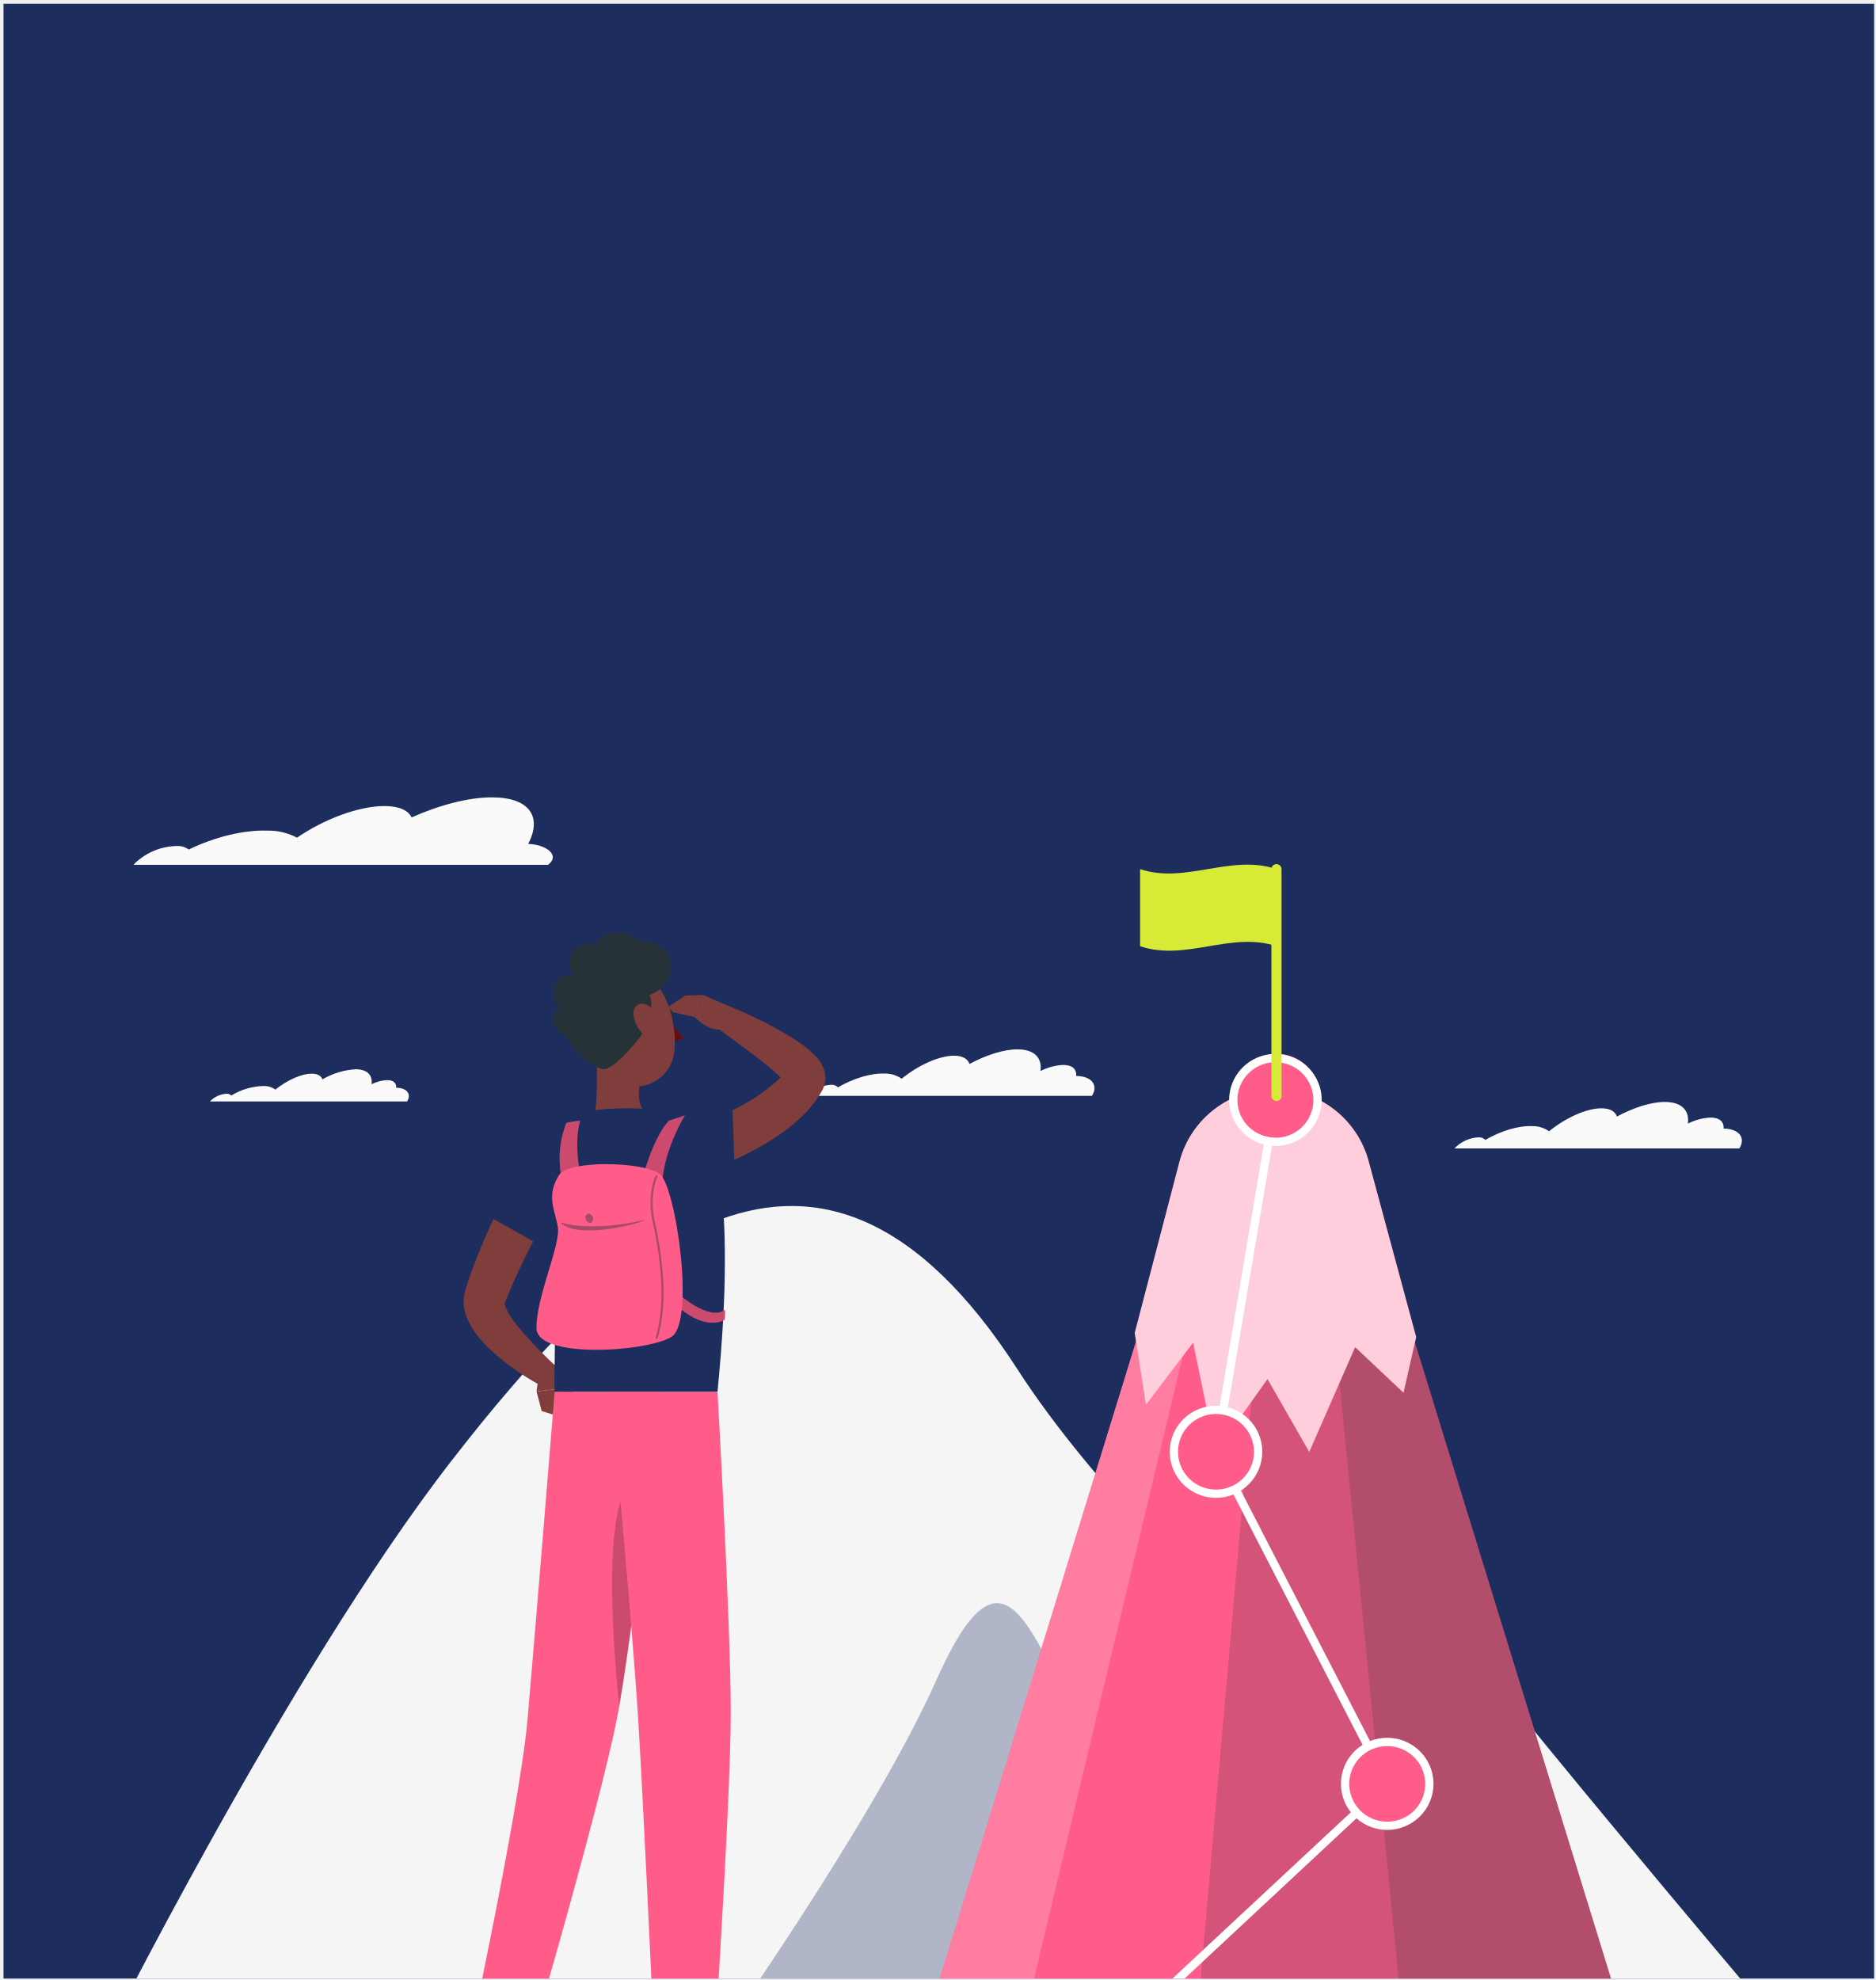
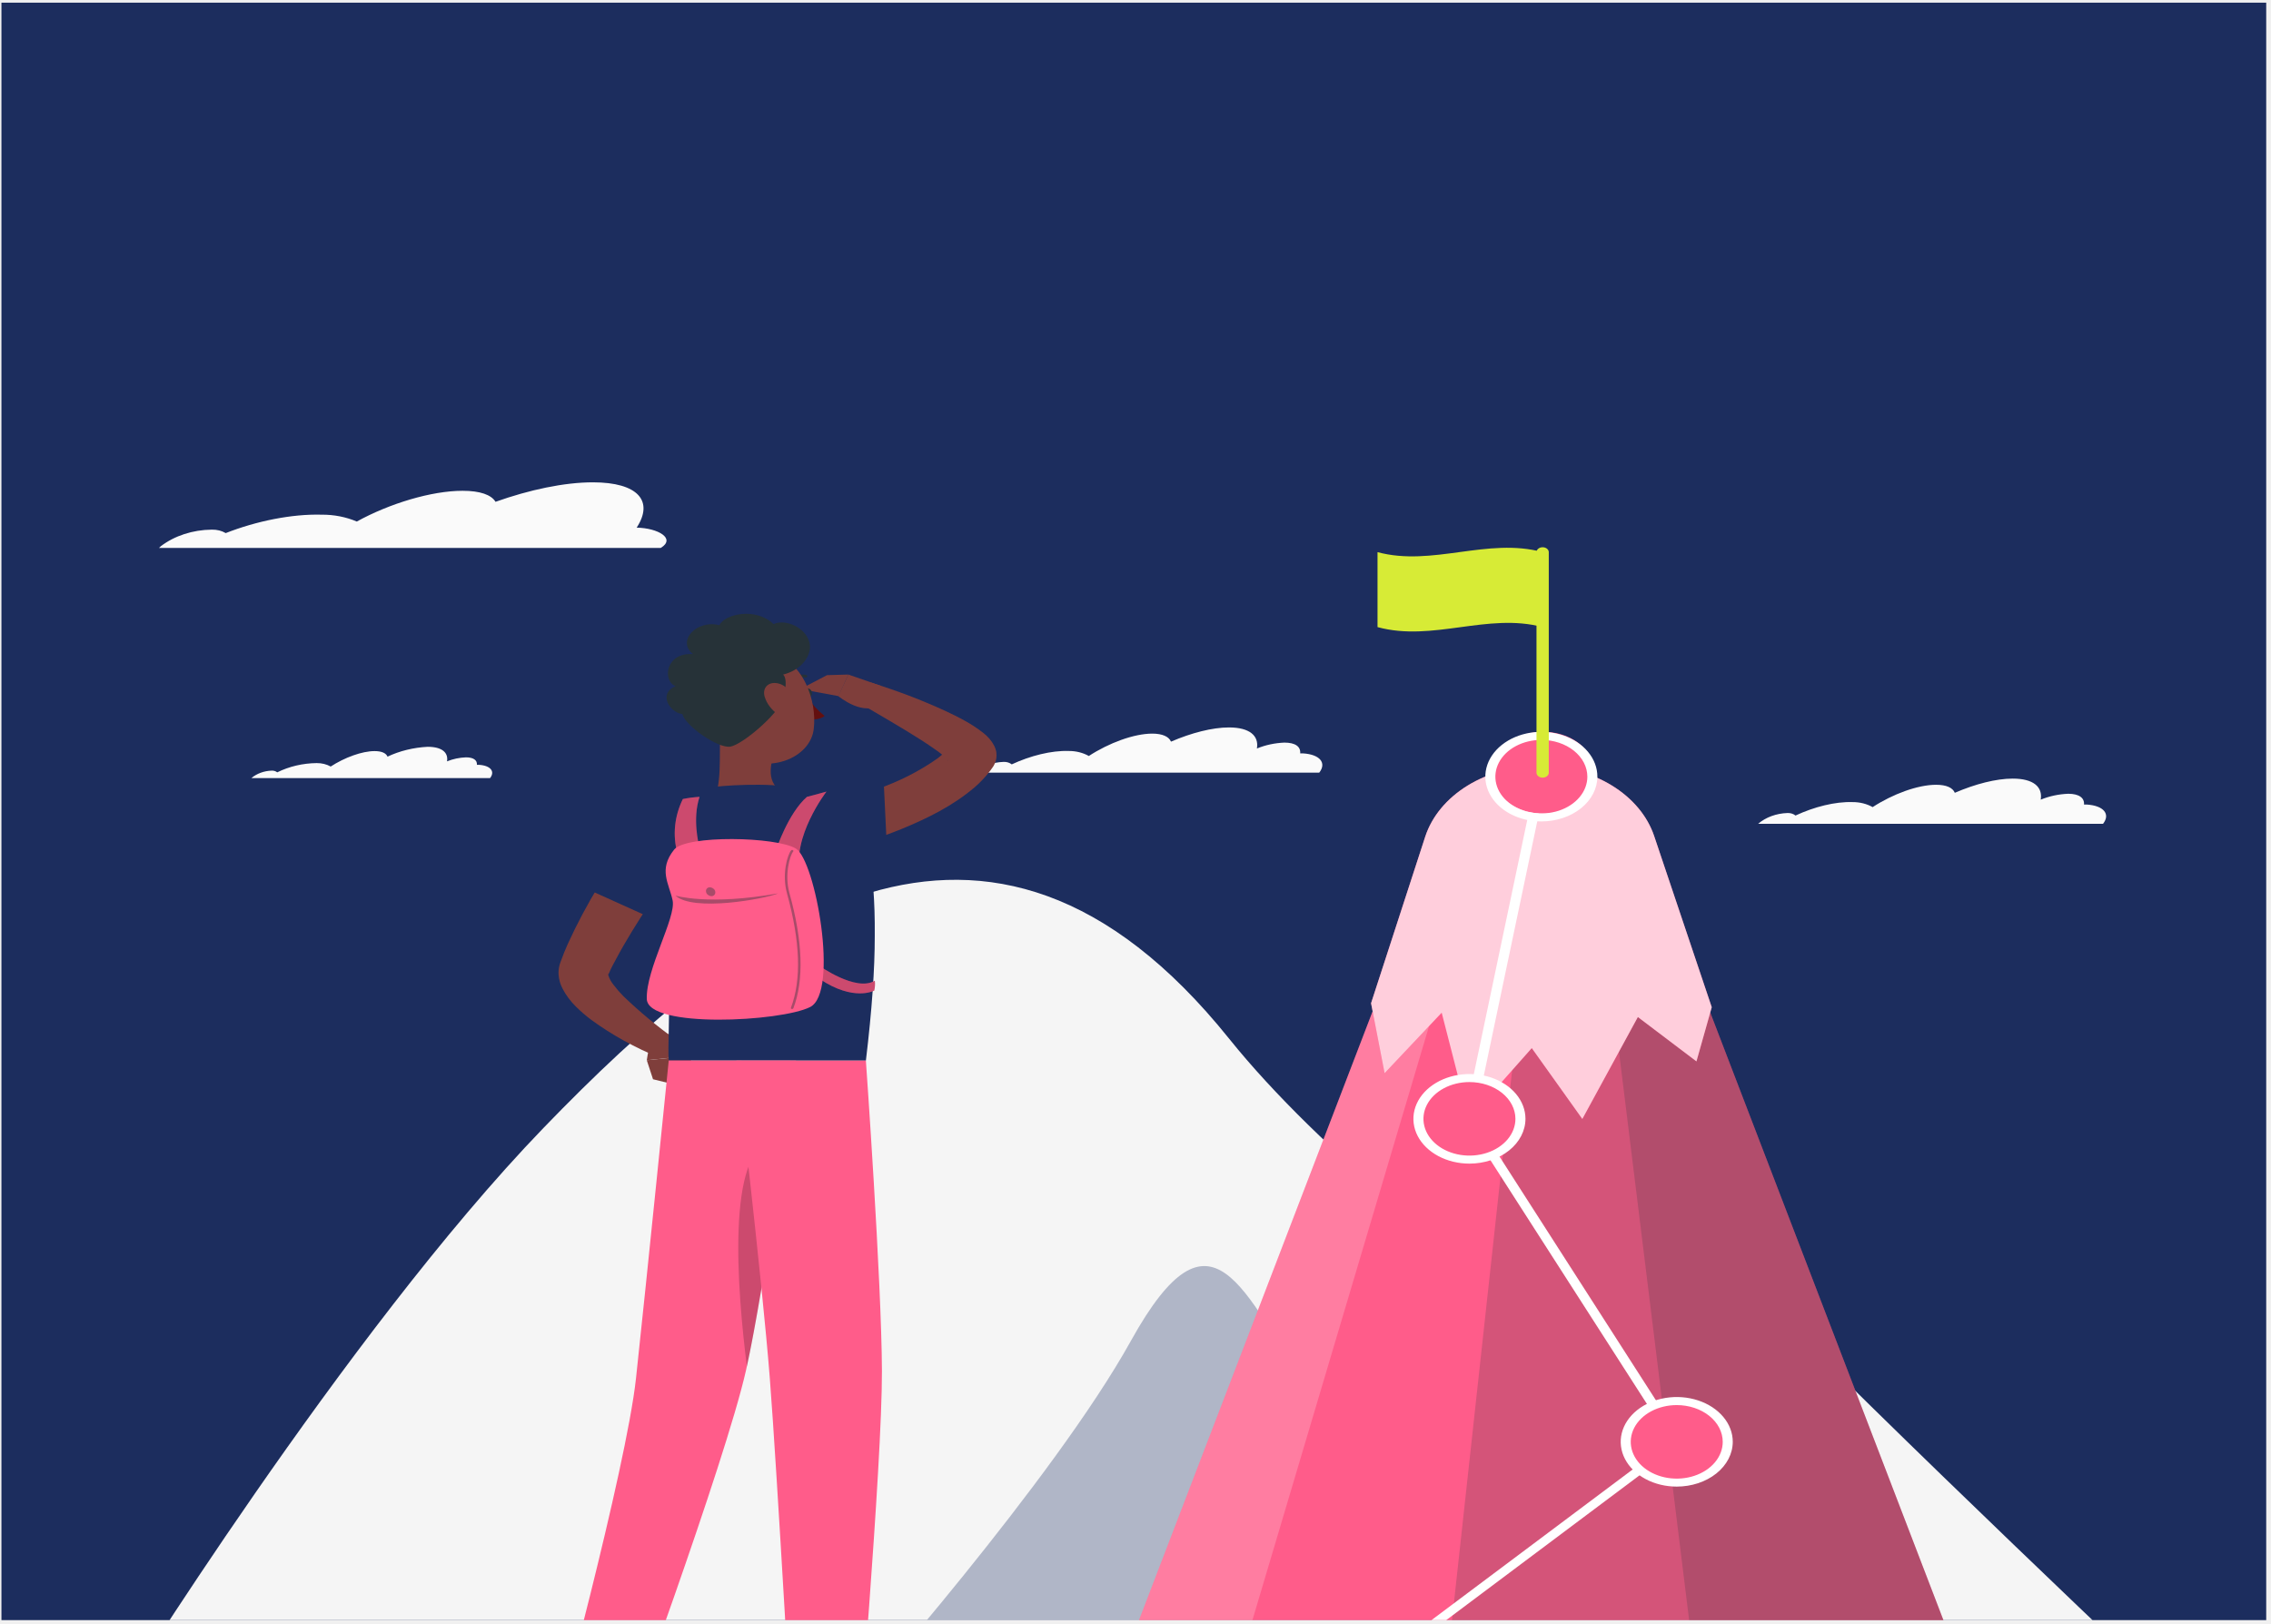
- <svg xmlns="http://www.w3.org/2000/svg" width="361" height="381" viewBox="0 0 361 381" fill="none">
-   <g clip-path="url(#clip0_10402_107679)">
-     <rect width="360" height="380" transform="translate(0.673828 0.722656)" fill="#1C2D5E" />
-     <path d="M278.565 312.189C258.17 285.883 248.731 260.094 223.935 298.044C212.773 286.312 202.974 274.579 195.83 263.513C157.202 203.643 118.366 240.507 86.825 281.171C55.284 321.835 18.824 395.174 18.824 395.174H347.124C347.124 395.174 299.079 338.653 278.565 312.189Z" fill="#F5F5F5" />
-     <path d="M208.58 333.323C198.016 313.594 193.16 294.237 180.212 323.272C167.902 350.886 136.361 395.175 136.361 395.175H243.868C243.868 395.175 219.128 353.044 208.58 333.323Z" fill="#B0B6C7" />
-     <path d="M34.109 162.79C34.904 162.763 35.685 163.003 36.326 163.473C41.197 161.093 46.85 159.665 51.578 159.832C53.523 159.811 55.443 160.277 57.159 161.188C62.349 157.626 69.039 155.104 73.966 155.104C76.764 155.104 78.542 155.897 79.212 157.285C84.586 154.905 90.143 153.43 94.679 153.43C101.903 153.43 104.39 157.158 101.648 162.394C105.052 162.481 107.922 164.552 105.475 166.408H25.714C25.809 166.289 25.905 166.178 26.017 166.059C28.204 163.993 31.094 162.826 34.109 162.79V162.79Z" fill="#FAFAFA" />
-     <path d="M160.001 208.736C160.235 208.727 160.468 208.766 160.686 208.85C160.904 208.935 161.102 209.064 161.268 209.228C164.218 207.515 167.583 206.459 170.333 206.578C171.474 206.57 172.589 206.917 173.523 207.57V207.57C176.712 204.984 180.698 203.144 183.616 203.144C185.211 203.144 186.255 203.738 186.582 204.73C189.827 202.993 193.144 201.922 195.799 201.922C199.084 201.922 200.583 203.564 200.24 206.087C201.595 205.397 203.081 204.999 204.601 204.92C206.355 204.92 207.208 205.714 207.12 207.054C207.274 207.047 207.429 207.047 207.583 207.054C210.262 207.269 211.362 208.95 210.142 210.87H155.312C156.532 209.573 158.217 208.806 160.001 208.736V208.736Z" fill="#FAFAFA" />
-     <path d="M43.643 210.466C43.804 210.459 43.965 210.486 44.114 210.545C44.264 210.603 44.4 210.693 44.513 210.807C46.398 209.642 48.567 209.008 50.787 208.975C51.582 208.966 52.359 209.205 53.011 209.657C55.212 207.872 57.995 206.603 59.988 206.603C61.128 206.603 61.814 207.007 62.045 207.697C63.988 206.56 66.173 205.894 68.423 205.754C70.695 205.754 71.74 206.888 71.501 208.634C72.437 208.158 73.465 207.888 74.514 207.84C75.726 207.84 76.316 208.419 76.252 209.316H76.571C78.429 209.466 79.179 210.625 78.341 211.949H40.398C41.243 211.051 42.408 210.518 43.643 210.466V210.466Z" fill="#FAFAFA" />
-     <path d="M284.583 218.849C284.818 218.838 285.053 218.877 285.272 218.963C285.49 219.049 285.688 219.181 285.851 219.349C288.809 217.628 292.174 216.573 294.924 216.692C296.066 216.681 297.181 217.028 298.113 217.683V217.683C301.303 215.097 305.289 213.265 308.199 213.265C309.842 213.265 310.846 213.852 311.173 214.851C314.418 213.114 317.735 212.043 320.382 212.043C323.667 212.043 325.165 213.685 324.831 216.208C326.185 215.517 327.672 215.12 329.192 215.042C330.946 215.042 331.799 215.875 331.711 217.176H332.166C334.852 217.398 335.945 219.071 334.733 220.991H279.903C281.119 219.692 282.801 218.923 284.583 218.849V218.849Z" fill="#FAFAFA" />
-     <path d="M259.605 217.172H231.245L172.126 408.933C171.669 410.426 171.57 412.006 171.837 413.545C172.104 415.083 172.729 416.538 173.663 417.793C174.597 419.048 175.814 420.067 177.215 420.77C178.617 421.473 180.164 421.839 181.733 421.84H309.124C310.695 421.84 312.245 421.473 313.648 420.77C315.051 420.066 316.268 419.045 317.202 417.788C318.137 416.532 318.762 415.074 319.027 413.534C319.293 411.993 319.192 410.412 318.732 408.917L259.605 217.172Z" fill="#FF5C8A" />
-     <path opacity="0.2" d="M259.605 217.172H245.429L227.45 421.84H309.124C310.696 421.84 312.245 421.473 313.648 420.77C315.051 420.066 316.268 419.045 317.203 417.788C318.137 416.532 318.762 415.074 319.028 413.534C319.293 411.993 319.192 410.412 318.732 408.917L259.605 217.172Z" fill="#263238" />
-     <path opacity="0.2" d="M259.605 217.172H252.947L273.238 421.84H309.116C310.687 421.84 312.237 421.473 313.64 420.77C315.043 420.066 316.26 419.045 317.195 417.788C318.129 416.532 318.754 415.074 319.02 413.534C319.285 411.993 319.184 410.412 318.724 408.917L259.605 217.172Z" fill="#263238" />
-     <path opacity="0.2" d="M231.245 217.172H238.078L189.18 421.84H181.733C180.162 421.84 178.613 421.473 177.21 420.77C175.807 420.066 174.589 419.045 173.655 417.788C172.721 416.532 172.096 415.074 171.83 413.534C171.565 411.993 171.666 410.412 172.126 408.917L231.245 217.172Z" fill="white" />
-     <path d="M245.205 209.547C249.345 209.545 253.37 210.902 256.657 213.408C259.943 215.913 262.307 219.427 263.383 223.406L272.536 257.279L270.104 267.988L260.792 259.214L251.966 279.38L243.929 265.362L233.947 279.38L229.61 258.358L220.536 270.32L218.384 256.486L226.995 223.517C228.051 219.513 230.41 215.97 233.705 213.442C237 210.914 241.044 209.545 245.205 209.547V209.547Z" fill="#FF5C8A" />
-     <path opacity="0.7" d="M245.205 209.547C249.345 209.545 253.37 210.902 256.657 213.408C259.943 215.913 262.307 219.427 263.383 223.406L272.536 257.279L270.104 267.988L260.792 259.214L251.966 279.38L243.929 265.362L233.947 279.38L229.61 258.358L220.536 270.32L218.384 256.486L226.995 223.517C228.051 219.513 230.41 215.97 233.705 213.442C237 210.914 241.044 209.545 245.205 209.547V209.547Z" fill="white" />
-     <path d="M227.451 422.63C227.298 422.63 227.149 422.587 227.02 422.505C226.891 422.424 226.789 422.307 226.725 422.17L213.211 393.04C213.141 392.888 213.121 392.718 213.154 392.555C213.187 392.391 213.271 392.241 213.394 392.128L266.015 343.087L233.327 279.719C233.249 279.565 233.221 279.39 233.247 279.22L244.68 211.529C244.715 211.318 244.832 211.13 245.007 211.006C245.181 210.882 245.397 210.831 245.609 210.866C245.82 210.901 246.009 211.018 246.134 211.191C246.259 211.364 246.309 211.58 246.275 211.79L234.881 279.22L267.714 342.889C267.792 343.041 267.819 343.214 267.79 343.383C267.761 343.552 267.679 343.707 267.554 343.825L214.933 392.882L228.2 421.511C228.29 421.702 228.3 421.92 228.228 422.118C228.156 422.315 228.009 422.477 227.817 422.566C227.701 422.614 227.576 422.636 227.451 422.63V422.63Z" fill="white" />
-     <path d="M274.852 345.097C275.881 340.76 273.181 336.415 268.823 335.391C264.464 334.368 260.097 337.054 259.069 341.39C258.04 345.727 260.739 350.072 265.098 351.095C269.456 352.119 273.823 349.433 274.852 345.097Z" fill="#FF5C8A" />
-     <path d="M266.972 352.117C265.211 352.117 263.489 351.597 262.024 350.623C260.56 349.65 259.418 348.266 258.744 346.646C258.07 345.027 257.894 343.246 258.238 341.527C258.581 339.808 259.429 338.229 260.675 336.99C261.92 335.751 263.507 334.907 265.235 334.565C266.962 334.223 268.753 334.398 270.38 335.069C272.008 335.74 273.398 336.875 274.377 338.333C275.356 339.79 275.878 341.503 275.878 343.256C275.876 345.605 274.937 347.858 273.267 349.519C271.597 351.18 269.333 352.114 266.972 352.117ZM266.972 335.989C265.526 335.989 264.112 336.416 262.909 337.216C261.707 338.015 260.77 339.152 260.217 340.482C259.664 341.811 259.519 343.274 259.802 344.686C260.085 346.097 260.782 347.393 261.805 348.41C262.828 349.427 264.132 350.119 265.551 350.399C266.969 350.679 268.44 350.534 269.775 349.982C271.111 349.43 272.253 348.496 273.055 347.299C273.857 346.102 274.285 344.695 274.283 343.256C274.281 341.328 273.51 339.479 272.139 338.117C270.768 336.754 268.91 335.989 266.972 335.989Z" fill="white" />
-     <path d="M234.02 287.424C238.498 287.424 242.128 283.812 242.128 279.357C242.128 274.901 238.498 271.289 234.02 271.289C229.541 271.289 225.911 274.901 225.911 279.357C225.911 283.812 229.541 287.424 234.02 287.424Z" fill="#FF5C8A" />
-     <path d="M234.02 288.218C232.259 288.218 230.537 287.698 229.072 286.725C227.608 285.751 226.466 284.367 225.792 282.748C225.118 281.129 224.942 279.347 225.285 277.628C225.629 275.91 226.477 274.331 227.723 273.091C228.968 271.852 230.555 271.008 232.283 270.666C234.01 270.324 235.801 270.5 237.428 271.171C239.055 271.841 240.446 272.977 241.425 274.434C242.403 275.891 242.926 277.605 242.926 279.357C242.924 281.707 241.985 283.959 240.315 285.62C238.645 287.282 236.381 288.216 234.02 288.218V288.218ZM234.02 272.083C232.574 272.083 231.16 272.509 229.958 273.309C228.756 274.108 227.819 275.244 227.265 276.573C226.712 277.903 226.567 279.365 226.849 280.776C227.131 282.187 227.828 283.484 228.85 284.501C229.873 285.518 231.175 286.211 232.594 286.492C234.012 286.772 235.482 286.628 236.818 286.078C238.154 285.527 239.296 284.595 240.099 283.399C240.902 282.202 241.331 280.796 241.331 279.357C241.329 277.428 240.558 275.579 239.187 274.216C237.817 272.852 235.958 272.085 234.02 272.083V272.083Z" fill="white" />
-     <path d="M253.783 212.165C254.499 207.754 251.486 203.6 247.053 202.887C242.619 202.174 238.445 205.172 237.728 209.583C237.012 213.994 240.025 218.148 244.458 218.861C248.891 219.574 253.066 216.576 253.783 212.165Z" fill="#FF5C8A" />
-     <path d="M245.453 220.519C243.691 220.519 241.969 219.999 240.504 219.025C239.039 218.051 237.898 216.667 237.224 215.047C236.55 213.427 236.374 211.645 236.719 209.926C237.063 208.207 237.912 206.628 239.158 205.389C240.404 204.15 241.992 203.307 243.72 202.966C245.448 202.625 247.239 202.802 248.866 203.474C250.493 204.146 251.884 205.283 252.861 206.741C253.839 208.199 254.36 209.913 254.358 211.666C254.354 214.014 253.414 216.264 251.745 217.924C250.075 219.584 247.813 220.517 245.453 220.519V220.519ZM245.453 204.391C244.007 204.391 242.593 204.818 241.391 205.617C240.188 206.417 239.251 207.553 238.698 208.882C238.145 210.211 238 211.674 238.282 213.085C238.564 214.496 239.26 215.792 240.283 216.81C241.305 217.827 242.608 218.52 244.026 218.8C245.444 219.081 246.915 218.937 248.25 218.387C249.586 217.836 250.728 216.904 251.532 215.707C252.335 214.511 252.764 213.105 252.764 211.666C252.762 209.737 251.991 207.888 250.62 206.524C249.249 205.161 247.391 204.393 245.453 204.391V204.391Z" fill="white" />
-     <path d="M213.273 190.089C220.449 192.516 227.561 187.709 234.713 190.089V177.967C227.537 175.587 220.417 180.395 213.273 177.967V190.089Z" fill="#1C2D5E" />
-     <path d="M245.656 211.857C245.397 211.857 245.149 211.755 244.966 211.573C244.783 211.391 244.68 211.144 244.68 210.886V167.245C244.68 166.987 244.783 166.74 244.966 166.558C245.149 166.376 245.397 166.273 245.656 166.273C245.915 166.273 246.163 166.376 246.346 166.558C246.529 166.74 246.632 166.987 246.632 167.245V210.886C246.632 211.144 246.529 211.391 246.346 211.573C246.163 211.755 245.915 211.857 245.656 211.857Z" fill="#D7EB36" />
-     <path d="M219.41 182.072C228.194 185.043 236.91 179.158 245.655 182.072V167.243C236.871 164.271 228.165 170.156 219.41 167.243V182.072Z" fill="#D7EB36" />
-     <path d="M107.897 262.884L110.377 266.85L103.257 267.755C103.405 266.447 103.631 265.149 103.935 263.868C104.041 263.402 104.328 262.997 104.732 262.738C105.136 262.48 105.625 262.39 106.095 262.487L107.897 262.884Z" fill="#7F3E3B" />
-     <path d="M109.787 273.214L104.245 271.524L103.257 267.764L110.377 266.859L109.787 273.214Z" fill="#7F3E3B" />
-     <path d="M128.667 218.468C129.512 218.206 130.533 217.857 131.473 217.532C132.414 217.206 133.387 216.849 134.336 216.484C136.225 215.739 138.099 214.969 139.917 214.105C143.403 212.588 146.631 210.54 149.484 208.036C150.07 207.483 150.604 206.877 151.079 206.227L151.238 205.997C151.278 205.997 151.446 205.593 151.119 206.33C150.966 206.754 150.911 207.207 150.959 207.655C150.959 207.734 150.959 207.814 150.959 207.893L150.999 208.06C151.014 208.111 151.033 208.162 151.055 208.21V208.306C151.159 208.536 151.19 208.52 151.174 208.48C151.116 208.379 151.052 208.281 150.983 208.187C150.445 207.525 149.848 206.914 149.197 206.362C148.472 205.727 147.706 205.077 146.909 204.442C143.72 201.904 140.204 199.413 136.799 196.914L138.872 193.051C143.004 194.622 147.003 196.519 150.832 198.723C151.804 199.294 152.785 199.881 153.758 200.563C154.829 201.288 155.833 202.109 156.755 203.014C157.496 203.73 158.082 204.589 158.478 205.537L158.581 205.815L158.685 206.164C158.685 206.283 158.741 206.386 158.773 206.521C158.805 206.656 158.812 206.814 158.828 206.957C158.9 207.671 158.813 208.391 158.573 209.067C158.444 209.432 158.273 209.781 158.063 210.106L157.8 210.551C157.109 211.683 156.307 212.746 155.408 213.724C151.884 217.468 147.85 219.903 143.784 221.998C141.753 223.022 139.672 223.943 137.549 224.758C136.486 225.171 135.423 225.56 134.36 225.925C133.275 226.305 132.255 226.615 131.043 226.956L128.667 218.468Z" fill="#7F3E3B" />
-     <path d="M131.903 191.576L127.661 194.337L133.736 195.725L135.291 191.457L131.903 191.576Z" fill="#7F3E3B" />
-     <path d="M140.498 193.702L135.292 191.457L133.697 195.717C133.697 195.717 137.835 200.032 140.458 197.153L140.498 193.702Z" fill="#7F3E3B" />
-     <path d="M109.499 226.047C107.537 229.585 105.552 233.242 103.662 236.851C101.773 240.461 99.915 244.126 98.368 247.759C97.97 248.671 97.571 249.568 97.276 250.464L97.157 250.765C97.161 250.736 97.161 250.707 97.157 250.678C97.157 250.623 97.157 250.607 97.157 250.615C97.115 250.746 97.115 250.888 97.157 251.019C97.338 251.69 97.626 252.327 98.01 252.907C98.474 253.668 98.985 254.399 99.54 255.097C102.094 258.154 104.868 261.023 107.84 263.68L105.385 267.305C101.416 265.306 97.738 262.779 94.454 259.793C93.569 258.974 92.745 258.091 91.99 257.151C91.103 256.061 90.381 254.848 89.846 253.55C89.5 252.705 89.296 251.81 89.24 250.9C89.206 250.37 89.233 249.838 89.319 249.314C89.362 249.027 89.423 248.744 89.503 248.465L89.638 248.021C89.957 246.934 90.3 245.863 90.667 244.848C92.148 240.794 93.846 236.822 95.753 232.948C97.651 229.109 99.62 225.396 101.821 221.684L109.499 226.047Z" fill="#7F3E3B" />
-     <path d="M115.089 200.637C114.57 205.999 115.336 211.187 114.132 215.844C114.132 215.844 115.471 220.167 123.428 220.167C132.198 220.167 127.415 215.844 127.415 215.844C122.591 214.71 122.583 211.187 123.285 207.871L115.089 200.637Z" fill="#7F3E3B" />
-     <path d="M113.04 217.325C112.362 215.961 111.605 214.39 113.04 213.898C114.635 213.359 123.181 212.812 126.187 213.827C126.987 214.042 127.671 214.558 128.095 215.265C128.519 215.973 128.65 216.817 128.46 217.619L113.04 217.325Z" fill="#1C2D5E" />
-     <path d="M104.484 217.008C99.094 218.476 92.724 233.302 92.724 233.302L105.098 240.259C105.098 240.259 107.992 235.008 110.846 228.503C113.836 221.688 113.477 214.573 104.484 217.008Z" fill="#1C2D5E" />
-     <path d="M139.495 243.195C139.495 249.7 139.056 257.792 138.084 267.835H106.75C106.368 263.313 108.241 242.172 103.784 220.817C103.681 220.337 103.677 219.842 103.774 219.361C103.871 218.88 104.066 218.424 104.347 218.021C104.628 217.618 104.989 217.276 105.408 217.018C105.827 216.759 106.294 216.589 106.782 216.517C108.68 216.239 111.056 215.954 113.392 215.843C117.826 215.589 122.272 215.589 126.706 215.843C128.542 216.012 130.368 216.277 132.176 216.636C133.425 216.875 134.584 217.455 135.521 218.311C136.459 219.167 137.139 220.265 137.486 221.483C138.513 225.543 139.112 229.699 139.272 233.882C139.431 236.563 139.519 239.641 139.495 243.195Z" fill="#1C2D5E" />
-     <path d="M125.406 228.274C130.285 230.963 141.503 227.893 141.503 227.893L140.921 212.781C136.854 213.291 132.878 214.358 129.105 215.954C121.467 219.032 119.905 225.244 125.406 228.274Z" fill="#1C2D5E" />
-     <path d="M131.816 214.613C131.816 214.613 129.552 215.407 128.714 215.652C125.709 218.937 123.835 226.068 123.835 226.068L127.662 231.098C126.211 223.649 131.816 214.613 131.816 214.613Z" fill="#FF5C8A" />
-     <path opacity="0.2" d="M131.816 214.613C131.816 214.613 129.552 215.407 128.714 215.652C125.709 218.937 123.835 226.068 123.835 226.068L127.662 231.098C126.211 223.649 131.816 214.613 131.816 214.613Z" fill="black" />
-     <path d="M139.502 252.027C136.512 254.319 130.572 248.988 130.572 248.988L130.748 251.693C136.193 256.223 139.414 253.978 139.414 253.978C139.536 253.335 139.566 252.678 139.502 252.027V252.027Z" fill="#FF5C8A" />
-     <path opacity="0.2" d="M139.502 252.027C136.512 254.319 130.572 248.988 130.572 248.988L130.748 251.693C136.193 256.223 139.414 253.978 139.414 253.978C139.536 253.335 139.566 252.678 139.502 252.027V252.027Z" fill="black" />
-     <path d="M111.644 215.652C110.748 215.718 109.86 215.862 108.989 216.081C107.645 219.493 107.342 223.224 108.12 226.806L111.564 225.267C111.564 225.267 110.448 220.079 111.644 215.652Z" fill="#FF5C8A" />
-     <path opacity="0.2" d="M111.644 215.652C110.748 215.718 109.86 215.862 108.989 216.081C107.645 219.493 107.342 223.224 108.12 226.806L111.564 225.267C111.564 225.267 110.448 220.079 111.644 215.652Z" fill="black" />
-     <path d="M107.602 226.094C109.475 223.183 123.858 223.508 126.968 225.896C130.077 228.284 133.832 254.32 129.232 257.231C124.632 260.142 103.408 261.53 103.256 255.644C103.105 249.758 107.937 239.525 107.362 236.145C106.788 232.766 105.058 230.061 107.602 226.094Z" fill="#FF5C8A" />
-     <path opacity="0.4" d="M107.802 235.182C107.802 235.182 113.048 237.213 124.146 234.746C121.986 235.873 110.584 238.435 107.802 235.182Z" fill="#263238" />
-     <path opacity="0.4" d="M114.139 234.424C114.203 234.907 113.932 235.304 113.525 235.304C113.304 235.276 113.098 235.173 112.943 235.013C112.788 234.853 112.692 234.645 112.672 234.424C112.609 233.94 112.88 233.543 113.278 233.543C113.502 233.569 113.709 233.671 113.866 233.831C114.022 233.992 114.119 234.201 114.139 234.424V234.424Z" fill="#263238" />
-     <path opacity="0.4" d="M126.361 257.628H126.305C126.279 257.621 126.255 257.61 126.234 257.594C126.213 257.578 126.196 257.557 126.183 257.534C126.17 257.511 126.163 257.486 126.16 257.459C126.158 257.433 126.161 257.407 126.17 257.382C127.86 251.829 127.653 244.261 125.548 234.781C124.671 230.815 125.667 227.039 126.194 226.253C126.208 226.231 126.227 226.213 126.249 226.198C126.271 226.183 126.296 226.173 126.322 226.168C126.347 226.163 126.374 226.163 126.4 226.168C126.426 226.173 126.451 226.183 126.473 226.198C126.495 226.212 126.513 226.231 126.528 226.253C126.543 226.275 126.553 226.299 126.558 226.325C126.563 226.351 126.564 226.377 126.558 226.403C126.553 226.429 126.543 226.453 126.528 226.475C125.986 227.269 125.125 231.061 125.93 234.694C128.059 244.213 128.267 251.916 126.552 257.493C126.538 257.532 126.512 257.566 126.478 257.59C126.444 257.614 126.403 257.627 126.361 257.628V257.628Z" fill="#263238" />
-     <path d="M126.967 267.833C126.967 267.833 122.048 312.36 119.042 329.019C115.758 347.264 98.736 404.643 98.736 404.643L88.243 402.421C88.243 402.421 99.963 348.771 101.542 330.677C103.248 311.043 106.748 267.801 106.748 267.801L126.967 267.833Z" fill="#FF5C8A" />
-     <path opacity="0.2" d="M123.381 283.699C115.759 285.198 117.672 313.717 119.171 328.385C120.981 318.016 123.453 298.065 125.119 283.905C124.58 283.643 123.967 283.57 123.381 283.699V283.699Z" fill="black" />
-     <path d="M138.082 267.836C138.082 267.836 140.578 311.411 140.634 329.181C140.681 347.664 136.543 408.192 136.543 408.192H126.625C126.625 408.192 123.954 348.743 122.806 330.593C121.554 310.761 117.488 267.836 117.488 267.836H138.082Z" fill="#FF5C8A" />
-     <path d="M128.388 195.084C128.452 195.552 128.755 195.877 129.066 195.877C129.377 195.877 129.568 195.449 129.504 194.981C129.44 194.513 129.129 194.188 128.826 194.188C128.523 194.188 128.324 194.616 128.388 195.084Z" fill="#263238" />
-     <path d="M128.714 195.906C129.48 197.276 130.426 198.538 131.528 199.658C131.233 199.92 130.884 200.114 130.505 200.227C130.126 200.339 129.727 200.367 129.336 200.309L128.714 195.906Z" fill="#630F0F" />
-     <path d="M128.579 192.042C128.621 192.026 128.658 192 128.688 191.967C128.719 191.934 128.741 191.895 128.755 191.852C128.764 191.817 128.767 191.78 128.762 191.743C128.757 191.707 128.745 191.672 128.726 191.64C128.708 191.608 128.683 191.581 128.654 191.558C128.625 191.536 128.591 191.52 128.555 191.511C128.131 191.429 127.693 191.448 127.277 191.567C126.861 191.685 126.48 191.9 126.163 192.193C126.131 192.216 126.103 192.245 126.083 192.279C126.063 192.313 126.05 192.351 126.046 192.391C126.041 192.43 126.045 192.47 126.058 192.508C126.07 192.545 126.091 192.58 126.118 192.609C126.145 192.638 126.178 192.661 126.214 192.677C126.251 192.692 126.291 192.7 126.331 192.698C126.37 192.697 126.41 192.688 126.445 192.67C126.481 192.653 126.513 192.628 126.538 192.598C126.788 192.361 127.092 192.188 127.424 192.093C127.755 191.997 128.105 191.983 128.444 192.05C128.489 192.058 128.535 192.055 128.579 192.042V192.042Z" fill="#263238" />
-     <path d="M112.57 195.692C113.742 201.38 114.164 204.751 117.465 207.393C118.534 208.263 119.822 208.826 121.189 209.02C122.557 209.213 123.951 209.031 125.222 208.493C126.493 207.954 127.591 207.08 128.398 205.964C129.205 204.849 129.689 203.535 129.799 202.165C130.309 196.898 128.308 188.489 122.337 186.783C121.056 186.381 119.691 186.321 118.379 186.61C117.068 186.899 115.856 187.526 114.866 188.43C113.876 189.333 113.142 190.479 112.739 191.754C112.336 193.029 112.278 194.387 112.57 195.692V195.692Z" fill="#7F3E3B" />
-     <path d="M124.863 196.542C123.891 199.541 118.485 205.268 116.563 205.713C114.642 206.157 109.388 201.635 108.917 199.271C107.004 199.057 104.931 195.257 107.833 193.766C105.68 192.679 106.239 187.007 110.616 187.42C107.953 184.865 111.15 180.542 114.786 181.692C115.655 179.487 120.566 178.075 123.396 181.47C125.605 180.232 129.472 182.723 129.185 186.452C129.035 187.606 128.554 188.692 127.798 189.58C127.043 190.468 126.046 191.12 124.927 191.457C125.876 192.576 124.863 196.542 124.863 196.542Z" fill="#263238" />
-     <path d="M121.97 195.749C122.296 197.173 123.069 198.457 124.178 199.414C125.653 200.668 126.833 199.644 126.801 197.923C126.801 196.336 125.964 193.861 124.306 193.266C122.648 192.671 121.603 194.044 121.97 195.749Z" fill="#7F3E3B" />
+ <svg xmlns="http://www.w3.org/2000/svg" width="365" height="261" viewBox="0 0 365 261" fill="none">
+   <g clip-path="url(#clip0_101_89)">
+     <rect width="364" height="260" transform="translate(0.231445 0.425781)" fill="#1C2D5E" />
+     <path d="M281.21 206.522C260.589 185.149 251.044 164.195 225.973 195.03C214.687 185.497 204.78 175.964 197.557 166.973C158.499 118.329 119.231 148.281 87.34 181.321C55.449 214.36 18.584 273.948 18.584 273.948H350.531C350.531 273.948 301.953 228.024 281.21 206.522Z" fill="#F5F5F5" />
+     <path d="M210.447 223.694C199.765 207.664 194.856 191.937 181.764 215.527C169.317 237.964 137.426 273.949 137.426 273.949H246.127C246.127 273.949 221.112 239.717 210.447 223.694Z" fill="#B0B6C7" />
+     <path d="M34.038 85.136C34.842 85.114 35.632 85.309 36.279 85.691C41.205 83.757 46.921 82.597 51.701 82.732C53.668 82.715 55.608 83.094 57.344 83.834C62.592 80.94 69.356 78.891 74.338 78.891C77.167 78.891 78.965 79.535 79.642 80.663C85.076 78.73 90.694 77.531 95.281 77.531C102.585 77.531 105.1 80.56 102.327 84.814C105.769 84.885 108.672 86.567 106.197 88.076H25.55C25.646 87.979 25.743 87.889 25.856 87.792C28.067 86.114 30.99 85.165 34.038 85.136Z" fill="#FAFAFA" />
+     <path d="M161.328 122.468C161.564 122.461 161.8 122.492 162.021 122.561C162.242 122.63 162.442 122.734 162.61 122.868C165.592 121.476 168.994 120.619 171.776 120.715C172.929 120.709 174.056 120.99 175 121.521V121.521C178.225 119.42 182.256 117.924 185.206 117.924C186.818 117.924 187.874 118.408 188.205 119.214C191.486 117.802 194.839 116.932 197.524 116.932C200.845 116.932 202.361 118.266 202.014 120.316C203.384 119.755 204.887 119.432 206.424 119.368C208.197 119.368 209.06 120.013 208.971 121.102C209.127 121.096 209.283 121.096 209.439 121.102C212.147 121.276 213.26 122.643 212.027 124.202H156.588C157.821 123.148 159.524 122.525 161.328 122.468V122.468Z" fill="#FAFAFA" />
+     <path d="M43.678 123.873C43.841 123.867 44.003 123.889 44.155 123.937C44.306 123.985 44.443 124.057 44.557 124.15C46.464 123.203 48.657 122.688 50.902 122.661C51.705 122.654 52.492 122.848 53.151 123.215C55.376 121.765 58.189 120.734 60.205 120.734C61.357 120.734 62.051 121.063 62.284 121.623C64.249 120.699 66.459 120.158 68.734 120.044C71.031 120.044 72.087 120.966 71.845 122.384C72.792 121.998 73.831 121.778 74.893 121.739C76.118 121.739 76.715 122.21 76.65 122.938H76.972C78.851 123.061 79.609 124.002 78.762 125.078H40.398C41.251 124.348 42.429 123.915 43.678 123.873V123.873Z" fill="#FAFAFA" />
+     <path d="M287.296 130.686C287.533 130.676 287.771 130.708 287.992 130.778C288.213 130.848 288.412 130.955 288.578 131.092C291.568 129.693 294.97 128.836 297.752 128.932C298.906 128.924 300.034 129.206 300.976 129.738V129.738C304.201 127.637 308.231 126.148 311.174 126.148C312.835 126.148 313.85 126.625 314.181 127.437C317.462 126.025 320.815 125.155 323.492 125.155C326.813 125.155 328.329 126.49 327.99 128.539C329.36 127.978 330.863 127.655 332.4 127.592C334.173 127.592 335.036 128.268 334.947 129.326H335.407C338.123 129.506 339.228 130.866 338.003 132.426H282.564C283.793 131.37 285.493 130.745 287.296 130.686V130.686Z" fill="#FAFAFA" />
+     <path d="M262.039 129.32H233.364L173.588 285.126C173.126 286.339 173.026 287.623 173.296 288.873C173.566 290.123 174.198 291.305 175.142 292.325C176.087 293.344 177.317 294.172 178.734 294.743C180.151 295.314 181.715 295.612 183.302 295.612H312.108C313.697 295.613 315.263 295.315 316.682 294.743C318.101 294.172 319.332 293.342 320.276 292.321C321.221 291.3 321.853 290.116 322.122 288.864C322.39 287.612 322.288 286.327 321.822 285.113L262.039 129.32Z" fill="#FF5C8A" />
+     <path opacity="0.2" d="M262.039 129.32H247.706L229.528 295.612H312.109C313.698 295.613 315.264 295.315 316.683 294.743C318.102 294.172 319.333 293.342 320.277 292.321C321.222 291.3 321.854 290.116 322.123 288.864C322.391 287.612 322.289 286.327 321.823 285.113L262.039 129.32Z" fill="#263238" />
+     <path opacity="0.2" d="M262.039 129.32H255.307L275.824 295.612H312.101C313.689 295.613 315.256 295.315 316.674 294.743C318.093 294.172 319.324 293.342 320.269 292.321C321.213 291.3 321.845 290.116 322.114 288.864C322.382 287.612 322.28 286.327 321.815 285.113L262.039 129.32Z" fill="#263238" />
+     <path opacity="0.2" d="M233.364 129.32H240.273L190.832 295.612H183.303C181.714 295.613 180.148 295.315 178.729 294.743C177.31 294.172 176.079 293.342 175.135 292.321C174.19 291.3 173.558 290.116 173.289 288.864C173.021 287.612 173.123 286.327 173.589 285.113L233.364 129.32Z" fill="white" />
+     <path d="M247.48 123.124C251.666 123.123 255.736 124.226 259.059 126.261C262.382 128.297 264.772 131.152 265.86 134.385L275.114 161.907L272.656 170.608L263.24 163.479L254.316 179.864L246.19 168.474L236.097 179.864L231.711 162.783L222.537 172.503L220.361 161.262L229.067 134.475C230.135 131.221 232.521 128.343 235.852 126.289C239.184 124.235 243.273 123.122 247.48 123.124V123.124Z" fill="#FF5C8A" />
+     <path opacity="0.7" d="M247.48 123.124C251.666 123.123 255.736 124.226 259.059 126.261C262.382 128.297 264.772 131.152 265.86 134.385L275.114 161.907L272.656 170.608L263.24 163.479L254.316 179.864L246.19 168.474L236.097 179.864L231.711 162.783L222.537 172.503L220.361 161.262L229.067 134.475C230.135 131.221 232.521 128.343 235.852 126.289C239.184 124.235 243.273 123.122 247.48 123.124V123.124Z" fill="white" />
+     <path d="M229.528 296.257C229.373 296.257 229.222 296.222 229.092 296.156C228.962 296.089 228.859 295.995 228.794 295.883L215.13 272.215C215.059 272.092 215.039 271.954 215.072 271.821C215.106 271.687 215.191 271.566 215.315 271.474L268.521 231.628L235.469 180.142C235.39 180.017 235.362 179.875 235.388 179.736L246.948 124.737C246.984 124.566 247.102 124.413 247.279 124.312C247.455 124.211 247.674 124.171 247.888 124.199C248.101 124.227 248.292 124.322 248.419 124.463C248.545 124.604 248.596 124.779 248.561 124.95L237.041 179.736L270.238 231.467C270.317 231.591 270.344 231.732 270.315 231.869C270.286 232.006 270.203 232.132 270.077 232.228L216.871 272.086L230.285 295.348C230.376 295.503 230.386 295.68 230.314 295.841C230.241 296.001 230.092 296.132 229.898 296.205C229.781 296.244 229.654 296.262 229.528 296.257V296.257Z" fill="white" />
+     <path d="M277.456 233.259C278.496 229.736 275.767 226.205 271.36 225.373C266.953 224.542 262.538 226.724 261.498 230.247C260.457 233.771 263.187 237.301 267.594 238.133C272 238.965 276.416 236.782 277.456 233.259Z" fill="#FF5C8A" />
+     <path d="M269.488 238.962C267.707 238.962 265.966 238.54 264.486 237.749C263.005 236.958 261.851 235.834 261.169 234.518C260.488 233.202 260.309 231.755 260.657 230.358C261.004 228.962 261.862 227.679 263.121 226.672C264.38 225.665 265.985 224.979 267.732 224.702C269.478 224.424 271.289 224.566 272.934 225.111C274.58 225.656 275.986 226.579 276.976 227.763C277.965 228.947 278.493 230.339 278.493 231.763C278.491 233.672 277.542 235.502 275.853 236.852C274.165 238.202 271.876 238.961 269.488 238.962ZM269.488 225.859C268.026 225.859 266.596 226.206 265.381 226.855C264.165 227.505 263.217 228.429 262.658 229.509C262.099 230.589 261.953 231.778 262.239 232.925C262.525 234.071 263.229 235.125 264.264 235.951C265.299 236.777 266.617 237.34 268.051 237.567C269.486 237.794 270.972 237.676 272.323 237.228C273.674 236.78 274.828 236.021 275.639 235.048C276.45 234.075 276.882 232.932 276.881 231.763C276.879 230.196 276.099 228.695 274.713 227.588C273.327 226.481 271.448 225.859 269.488 225.859Z" fill="white" />
+     <path d="M236.17 186.4C240.698 186.4 244.368 183.466 244.368 179.845C244.368 176.225 240.698 173.29 236.17 173.29C231.642 173.29 227.971 176.225 227.971 179.845C227.971 183.466 231.642 186.4 236.17 186.4Z" fill="#FF5C8A" />
+     <path d="M236.171 187.045C234.39 187.045 232.649 186.623 231.168 185.831C229.687 185.04 228.533 183.916 227.851 182.6C227.17 181.285 226.991 179.837 227.339 178.441C227.686 177.044 228.544 175.761 229.803 174.754C231.063 173.747 232.667 173.062 234.414 172.784C236.161 172.506 237.971 172.649 239.616 173.194C241.262 173.739 242.668 174.661 243.658 175.845C244.647 177.029 245.175 178.421 245.175 179.845C245.173 181.754 244.224 183.584 242.535 184.934C240.847 186.284 238.558 187.043 236.171 187.045V187.045ZM236.171 173.935C234.708 173.935 233.279 174.281 232.064 174.931C230.848 175.58 229.9 176.503 229.341 177.583C228.781 178.663 228.635 179.852 228.92 180.998C229.205 182.145 229.91 183.198 230.943 184.025C231.977 184.851 233.294 185.414 234.728 185.642C236.162 185.87 237.649 185.753 238.999 185.306C240.35 184.858 241.505 184.101 242.317 183.129C243.129 182.157 243.563 181.014 243.563 179.845C243.561 178.278 242.781 176.776 241.395 175.668C240.009 174.56 238.13 173.936 236.171 173.935V173.935Z" fill="white" />
+     <path d="M256.153 125.251C256.877 121.667 253.831 118.292 249.348 117.713C244.865 117.134 240.644 119.57 239.92 123.154C239.195 126.738 242.242 130.113 246.724 130.692C251.207 131.271 255.428 128.835 256.153 125.251Z" fill="#FF5C8A" />
+     <path d="M247.73 132.04C245.949 132.04 244.208 131.617 242.727 130.826C241.246 130.034 240.092 128.91 239.41 127.594C238.729 126.278 238.551 124.83 238.899 123.433C239.247 122.036 240.106 120.754 241.366 119.747C242.626 118.74 244.231 118.055 245.979 117.778C247.726 117.501 249.537 117.644 251.182 118.19C252.827 118.736 254.233 119.66 255.221 120.845C256.21 122.03 256.737 123.422 256.735 124.846C256.731 126.754 255.78 128.583 254.092 129.931C252.404 131.28 250.116 132.038 247.73 132.04V132.04ZM247.73 118.936C246.268 118.936 244.839 119.283 243.623 119.932C242.408 120.582 241.46 121.505 240.901 122.585C240.341 123.665 240.195 124.853 240.48 126C240.765 127.146 241.469 128.199 242.503 129.026C243.537 129.852 244.854 130.415 246.288 130.643C247.722 130.871 249.208 130.754 250.559 130.307C251.91 129.86 253.065 129.102 253.877 128.13C254.689 127.158 255.123 126.015 255.123 124.846C255.121 123.279 254.341 121.777 252.955 120.669C251.569 119.561 249.69 118.938 247.73 118.936V118.936Z" fill="white" />
+     <path d="M215.193 107.315C222.449 109.287 229.64 105.381 236.871 107.315V97.466C229.615 95.533 222.417 99.439 215.193 97.466V107.315Z" fill="#1C2D5E" />
+     <path d="M247.935 125.002C247.673 125.002 247.422 124.919 247.237 124.771C247.052 124.623 246.948 124.423 246.948 124.213V88.755C246.948 88.546 247.052 88.345 247.237 88.197C247.422 88.049 247.673 87.966 247.935 87.966C248.197 87.966 248.448 88.049 248.633 88.197C248.818 88.345 248.922 88.546 248.922 88.755V124.213C248.922 124.423 248.818 124.623 248.633 124.771C248.448 124.919 248.197 125.002 247.935 125.002Z" fill="#D7EB36" />
+     <path d="M221.398 100.803C230.28 103.217 239.092 98.436 247.934 100.803V88.754C239.053 86.34 230.25 91.121 221.398 88.754V100.803Z" fill="#D7EB36" />
+     <path d="M108.646 166.464L111.153 169.686L103.954 170.421C104.103 169.358 104.332 168.304 104.639 167.263C104.747 166.884 105.037 166.555 105.445 166.345C105.854 166.136 106.349 166.062 106.824 166.141L108.646 166.464Z" fill="#7F3E3B" />
+     <path d="M110.556 174.856L104.954 173.483L103.954 170.428L111.153 169.693L110.556 174.856Z" fill="#7F3E3B" />
+     <path d="M129.646 130.376C130.501 130.163 131.533 129.88 132.484 129.615C133.435 129.351 134.419 129.061 135.378 128.764C137.289 128.159 139.183 127.533 141.021 126.831C144.546 125.598 147.81 123.935 150.695 121.9C151.287 121.451 151.827 120.959 152.307 120.431L152.468 120.244C152.509 120.244 152.678 119.915 152.348 120.514C152.193 120.859 152.138 121.227 152.186 121.591C152.186 121.655 152.186 121.72 152.186 121.784L152.227 121.919C152.242 121.961 152.261 122.002 152.283 122.042V122.119C152.388 122.306 152.42 122.293 152.404 122.261C152.345 122.179 152.28 122.099 152.21 122.023C151.667 121.485 151.062 120.989 150.405 120.54C149.671 120.024 148.897 119.496 148.091 118.98C144.866 116.918 141.311 114.894 137.869 112.864L139.965 109.725C144.143 111.001 148.186 112.543 152.057 114.333C153.041 114.797 154.032 115.274 155.016 115.828C156.1 116.418 157.114 117.084 158.047 117.82C158.795 118.402 159.388 119.099 159.788 119.87L159.893 120.095L159.998 120.379C159.998 120.476 160.054 120.559 160.087 120.669C160.119 120.779 160.127 120.908 160.143 121.024C160.216 121.603 160.128 122.189 159.885 122.738C159.754 123.034 159.581 123.318 159.369 123.582L159.103 123.943C158.404 124.864 157.594 125.727 156.685 126.521C153.121 129.564 149.042 131.542 144.931 133.244C142.878 134.076 140.774 134.825 138.627 135.487C137.552 135.822 136.477 136.138 135.402 136.435C134.306 136.744 133.274 136.995 132.049 137.272L129.646 130.376Z" fill="#7F3E3B" />
+     <path d="M132.918 108.526L128.629 110.769L134.772 111.897L136.344 108.429L132.918 108.526Z" fill="#7F3E3B" />
+     <path d="M141.609 110.253L136.344 108.429L134.732 111.891C134.732 111.891 138.916 115.397 141.568 113.057L141.609 110.253Z" fill="#7F3E3B" />
+     <path d="M110.265 136.532C108.282 139.407 106.275 142.378 104.364 145.311C102.454 148.243 100.575 151.221 99.011 154.173C98.608 154.914 98.205 155.643 97.907 156.371L97.786 156.616C97.79 156.593 97.79 156.569 97.786 156.545C97.786 156.5 97.786 156.487 97.786 156.494C97.743 156.601 97.743 156.715 97.786 156.822C97.97 157.367 98.261 157.885 98.649 158.356C99.118 158.974 99.635 159.568 100.196 160.135C102.779 162.619 105.583 164.95 108.588 167.109L106.105 170.055C102.092 168.43 98.374 166.377 95.053 163.951C94.158 163.285 93.326 162.568 92.562 161.805C91.665 160.919 90.935 159.933 90.394 158.878C90.045 158.192 89.838 157.465 89.781 156.726C89.747 156.295 89.774 155.862 89.862 155.437C89.905 155.204 89.967 154.973 90.047 154.747L90.184 154.386C90.507 153.503 90.853 152.633 91.224 151.808C92.722 148.514 94.439 145.287 96.367 142.14C98.286 139.02 100.277 136.004 102.502 132.987L110.265 136.532Z" fill="#7F3E3B" />
+     <path d="M115.917 115.887C115.393 120.244 116.167 124.459 114.949 128.243C114.949 128.243 116.304 131.755 124.349 131.755C133.217 131.755 128.38 128.243 128.38 128.243C123.503 127.321 123.494 124.459 124.204 121.765L115.917 115.887Z" fill="#7F3E3B" />
+     <path d="M113.845 129.448C113.16 128.339 112.394 127.063 113.845 126.663C115.458 126.225 124.099 125.78 127.139 126.605C127.947 126.78 128.639 127.199 129.067 127.774C129.496 128.349 129.628 129.035 129.436 129.686L113.845 129.448Z" fill="#1C2D5E" />
+     <path d="M105.195 129.189C99.745 130.382 93.304 142.428 93.304 142.428L105.815 148.081C105.815 148.081 108.742 143.814 111.628 138.529C114.651 132.992 114.288 127.21 105.195 129.189Z" fill="#1C2D5E" />
+     <path d="M140.594 150.466C140.594 155.752 140.151 162.326 139.167 170.486H107.486C107.099 166.812 108.993 149.635 104.487 132.284C104.382 131.894 104.379 131.491 104.477 131.101C104.575 130.71 104.772 130.339 105.056 130.012C105.34 129.684 105.705 129.407 106.129 129.197C106.552 128.987 107.025 128.848 107.518 128.79C109.437 128.565 111.839 128.333 114.201 128.242C118.685 128.036 123.18 128.036 127.664 128.242C129.52 128.38 131.366 128.595 133.194 128.887C134.457 129.081 135.629 129.552 136.577 130.248C137.525 130.943 138.212 131.835 138.563 132.825C139.602 136.124 140.207 139.5 140.369 142.899C140.53 145.078 140.619 147.579 140.594 150.466Z" fill="#1C2D5E" />
+     <path d="M126.349 138.342C131.282 140.527 142.625 138.033 142.625 138.033L142.037 125.754C137.924 126.168 133.904 127.036 130.089 128.332C122.366 130.833 120.786 135.88 126.349 138.342Z" fill="#1C2D5E" />
+     <path d="M132.83 127.244C132.83 127.244 130.541 127.888 129.694 128.088C126.655 130.757 124.761 136.551 124.761 136.551L128.63 140.637C127.163 134.585 132.83 127.244 132.83 127.244Z" fill="#FF5C8A" />
+     <path opacity="0.2" d="M132.83 127.244C132.83 127.244 130.541 127.888 129.694 128.088C126.655 130.757 124.761 136.551 124.761 136.551L128.63 140.637C127.163 134.585 132.83 127.244 132.83 127.244Z" fill="black" />
+     <path d="M140.601 157.64C137.578 159.503 131.572 155.172 131.572 155.172L131.75 157.37C137.256 161.05 140.513 159.226 140.513 159.226C140.636 158.703 140.666 158.169 140.601 157.64V157.64Z" fill="#FF5C8A" />
+     <path opacity="0.2" d="M140.601 157.64C137.578 159.503 131.572 155.172 131.572 155.172L131.75 157.37C137.256 161.05 140.513 159.226 140.513 159.226C140.636 158.703 140.666 158.169 140.601 157.64V157.64Z" fill="black" />
+     <path d="M112.434 128.088C111.528 128.141 110.63 128.258 109.75 128.436C108.39 131.208 108.085 134.239 108.871 137.15L112.353 135.9C112.353 135.9 111.225 131.684 112.434 128.088Z" fill="#FF5C8A" />
+     <path opacity="0.2" d="M112.434 128.088C111.528 128.141 110.63 128.258 109.75 128.436C108.39 131.208 108.085 134.239 108.871 137.15L112.353 135.9C112.353 135.9 111.225 131.684 112.434 128.088Z" fill="black" />
+     <path d="M108.347 136.571C110.241 134.205 124.784 134.469 127.928 136.41C131.072 138.35 134.869 159.504 130.217 161.869C125.566 164.235 104.106 165.362 103.953 160.58C103.8 155.797 108.685 147.483 108.105 144.737C107.524 141.991 105.775 139.793 108.347 136.571Z" fill="#FF5C8A" />
+     <path opacity="0.4" d="M108.55 143.956C108.55 143.956 113.854 145.606 125.076 143.602C122.891 144.517 111.363 146.599 108.55 143.956Z" fill="#263238" />
+     <path opacity="0.4" d="M114.957 143.338C115.022 143.732 114.748 144.054 114.336 144.054C114.112 144.031 113.904 143.948 113.747 143.818C113.591 143.687 113.494 143.518 113.474 143.338C113.409 142.945 113.683 142.623 114.086 142.623C114.312 142.644 114.522 142.727 114.68 142.857C114.839 142.988 114.937 143.157 114.957 143.338V143.338Z" fill="#263238" />
+     <path opacity="0.4" d="M127.315 162.191H127.258C127.232 162.186 127.208 162.177 127.187 162.164C127.165 162.15 127.148 162.134 127.135 162.115C127.122 162.096 127.114 162.076 127.112 162.054C127.109 162.033 127.113 162.012 127.121 161.991C128.83 157.479 128.621 151.331 126.492 143.628C125.606 140.405 126.613 137.337 127.145 136.699C127.16 136.682 127.179 136.666 127.202 136.654C127.224 136.643 127.249 136.634 127.275 136.63C127.301 136.626 127.328 136.626 127.354 136.63C127.38 136.634 127.405 136.642 127.428 136.654C127.45 136.666 127.469 136.681 127.484 136.699C127.499 136.717 127.509 136.737 127.514 136.758C127.519 136.779 127.52 136.8 127.514 136.821C127.509 136.842 127.499 136.862 127.484 136.88C126.936 137.524 126.065 140.605 126.879 143.557C129.032 151.292 129.241 157.55 127.508 162.082C127.494 162.113 127.467 162.141 127.433 162.16C127.398 162.18 127.357 162.191 127.315 162.191V162.191Z" fill="#263238" />
+     <path d="M127.928 170.485C127.928 170.485 122.954 206.664 119.915 220.199C116.594 235.024 99.382 281.644 99.382 281.644L88.773 279.839C88.773 279.839 100.624 236.248 102.22 221.546C103.945 205.594 107.484 170.46 107.484 170.46L127.928 170.485Z" fill="#FF5C8A" />
+     <path opacity="0.2" d="M124.302 183.377C116.595 184.595 118.53 207.766 120.046 219.684C121.876 211.26 124.375 195.049 126.06 183.544C125.514 183.331 124.895 183.272 124.302 183.377V183.377Z" fill="black" />
+     <path d="M139.166 170.486C139.166 170.486 141.69 205.89 141.746 220.328C141.794 235.346 137.61 284.525 137.61 284.525H127.582C127.582 284.525 124.881 236.223 123.721 221.475C122.455 205.362 118.344 170.486 118.344 170.486H139.166Z" fill="#FF5C8A" />
+     <path d="M129.364 111.375C129.429 111.755 129.735 112.02 130.049 112.02C130.364 112.02 130.557 111.671 130.493 111.291C130.428 110.911 130.114 110.647 129.808 110.647C129.501 110.647 129.3 110.995 129.364 111.375Z" fill="#263238" />
+     <path d="M129.693 112.046C130.468 113.159 131.425 114.184 132.539 115.094C132.241 115.307 131.887 115.465 131.504 115.556C131.121 115.647 130.718 115.67 130.322 115.623L129.693 112.046Z" fill="#630F0F" />
+     <path d="M129.557 108.906C129.599 108.892 129.637 108.871 129.668 108.844C129.698 108.818 129.721 108.786 129.735 108.751C129.744 108.722 129.747 108.692 129.742 108.663C129.737 108.633 129.725 108.605 129.706 108.579C129.687 108.553 129.662 108.531 129.633 108.513C129.603 108.495 129.569 108.481 129.533 108.474C129.104 108.407 128.661 108.423 128.241 108.519C127.82 108.616 127.435 108.79 127.115 109.028C127.082 109.047 127.054 109.071 127.033 109.098C127.013 109.126 127 109.157 126.995 109.189C126.991 109.221 126.995 109.253 127.008 109.284C127.021 109.314 127.041 109.343 127.068 109.366C127.096 109.39 127.129 109.409 127.166 109.421C127.203 109.434 127.243 109.44 127.284 109.439C127.324 109.438 127.363 109.43 127.4 109.416C127.436 109.402 127.468 109.382 127.494 109.357C127.747 109.165 128.054 109.024 128.389 108.947C128.724 108.869 129.078 108.857 129.42 108.912C129.466 108.918 129.513 108.916 129.557 108.906V108.906Z" fill="#263238" />
+     <path d="M113.37 111.871C114.555 116.492 114.983 119.231 118.32 121.378C119.401 122.085 120.703 122.542 122.086 122.7C123.468 122.857 124.878 122.709 126.163 122.271C127.448 121.834 128.559 121.123 129.374 120.217C130.19 119.311 130.68 118.243 130.791 117.13C131.307 112.85 129.284 106.018 123.246 104.633C121.95 104.305 120.57 104.257 119.244 104.492C117.918 104.726 116.693 105.236 115.692 105.97C114.691 106.704 113.949 107.636 113.541 108.672C113.134 109.707 113.075 110.811 113.37 111.871V111.871Z" fill="#7F3E3B" />
+     <path d="M125.8 112.561C124.817 114.997 119.351 119.651 117.408 120.012C115.466 120.373 110.153 116.699 109.677 114.778C107.743 114.604 105.647 111.517 108.581 110.305C106.405 109.422 106.969 104.813 111.395 105.149C108.702 103.073 111.935 99.56 115.611 100.495C116.489 98.703 121.455 97.556 124.317 100.315C126.55 99.309 130.46 101.333 130.17 104.362C130.019 105.3 129.532 106.182 128.768 106.904C128.005 107.625 126.996 108.155 125.865 108.429C126.824 109.338 125.8 112.561 125.8 112.561Z" fill="#263238" />
+     <path d="M122.875 111.916C123.204 113.073 123.986 114.116 125.108 114.894C126.599 115.912 127.792 115.08 127.76 113.682C127.76 112.393 126.913 110.382 125.237 109.898C123.56 109.415 122.504 110.53 122.875 111.916Z" fill="#7F3E3B" />
  </g>
  <defs>
-     <clipPath id="clip0_10402_107679">
-       <rect width="360" height="380" stroke-width="0" transform="translate(0.673828 0.722656)" />
+     <clipPath id="clip0_101_89">
+       <rect width="364" height="260" fill="white" transform="translate(0.231445 0.425781)" />
    </clipPath>
  </defs>
</svg>
